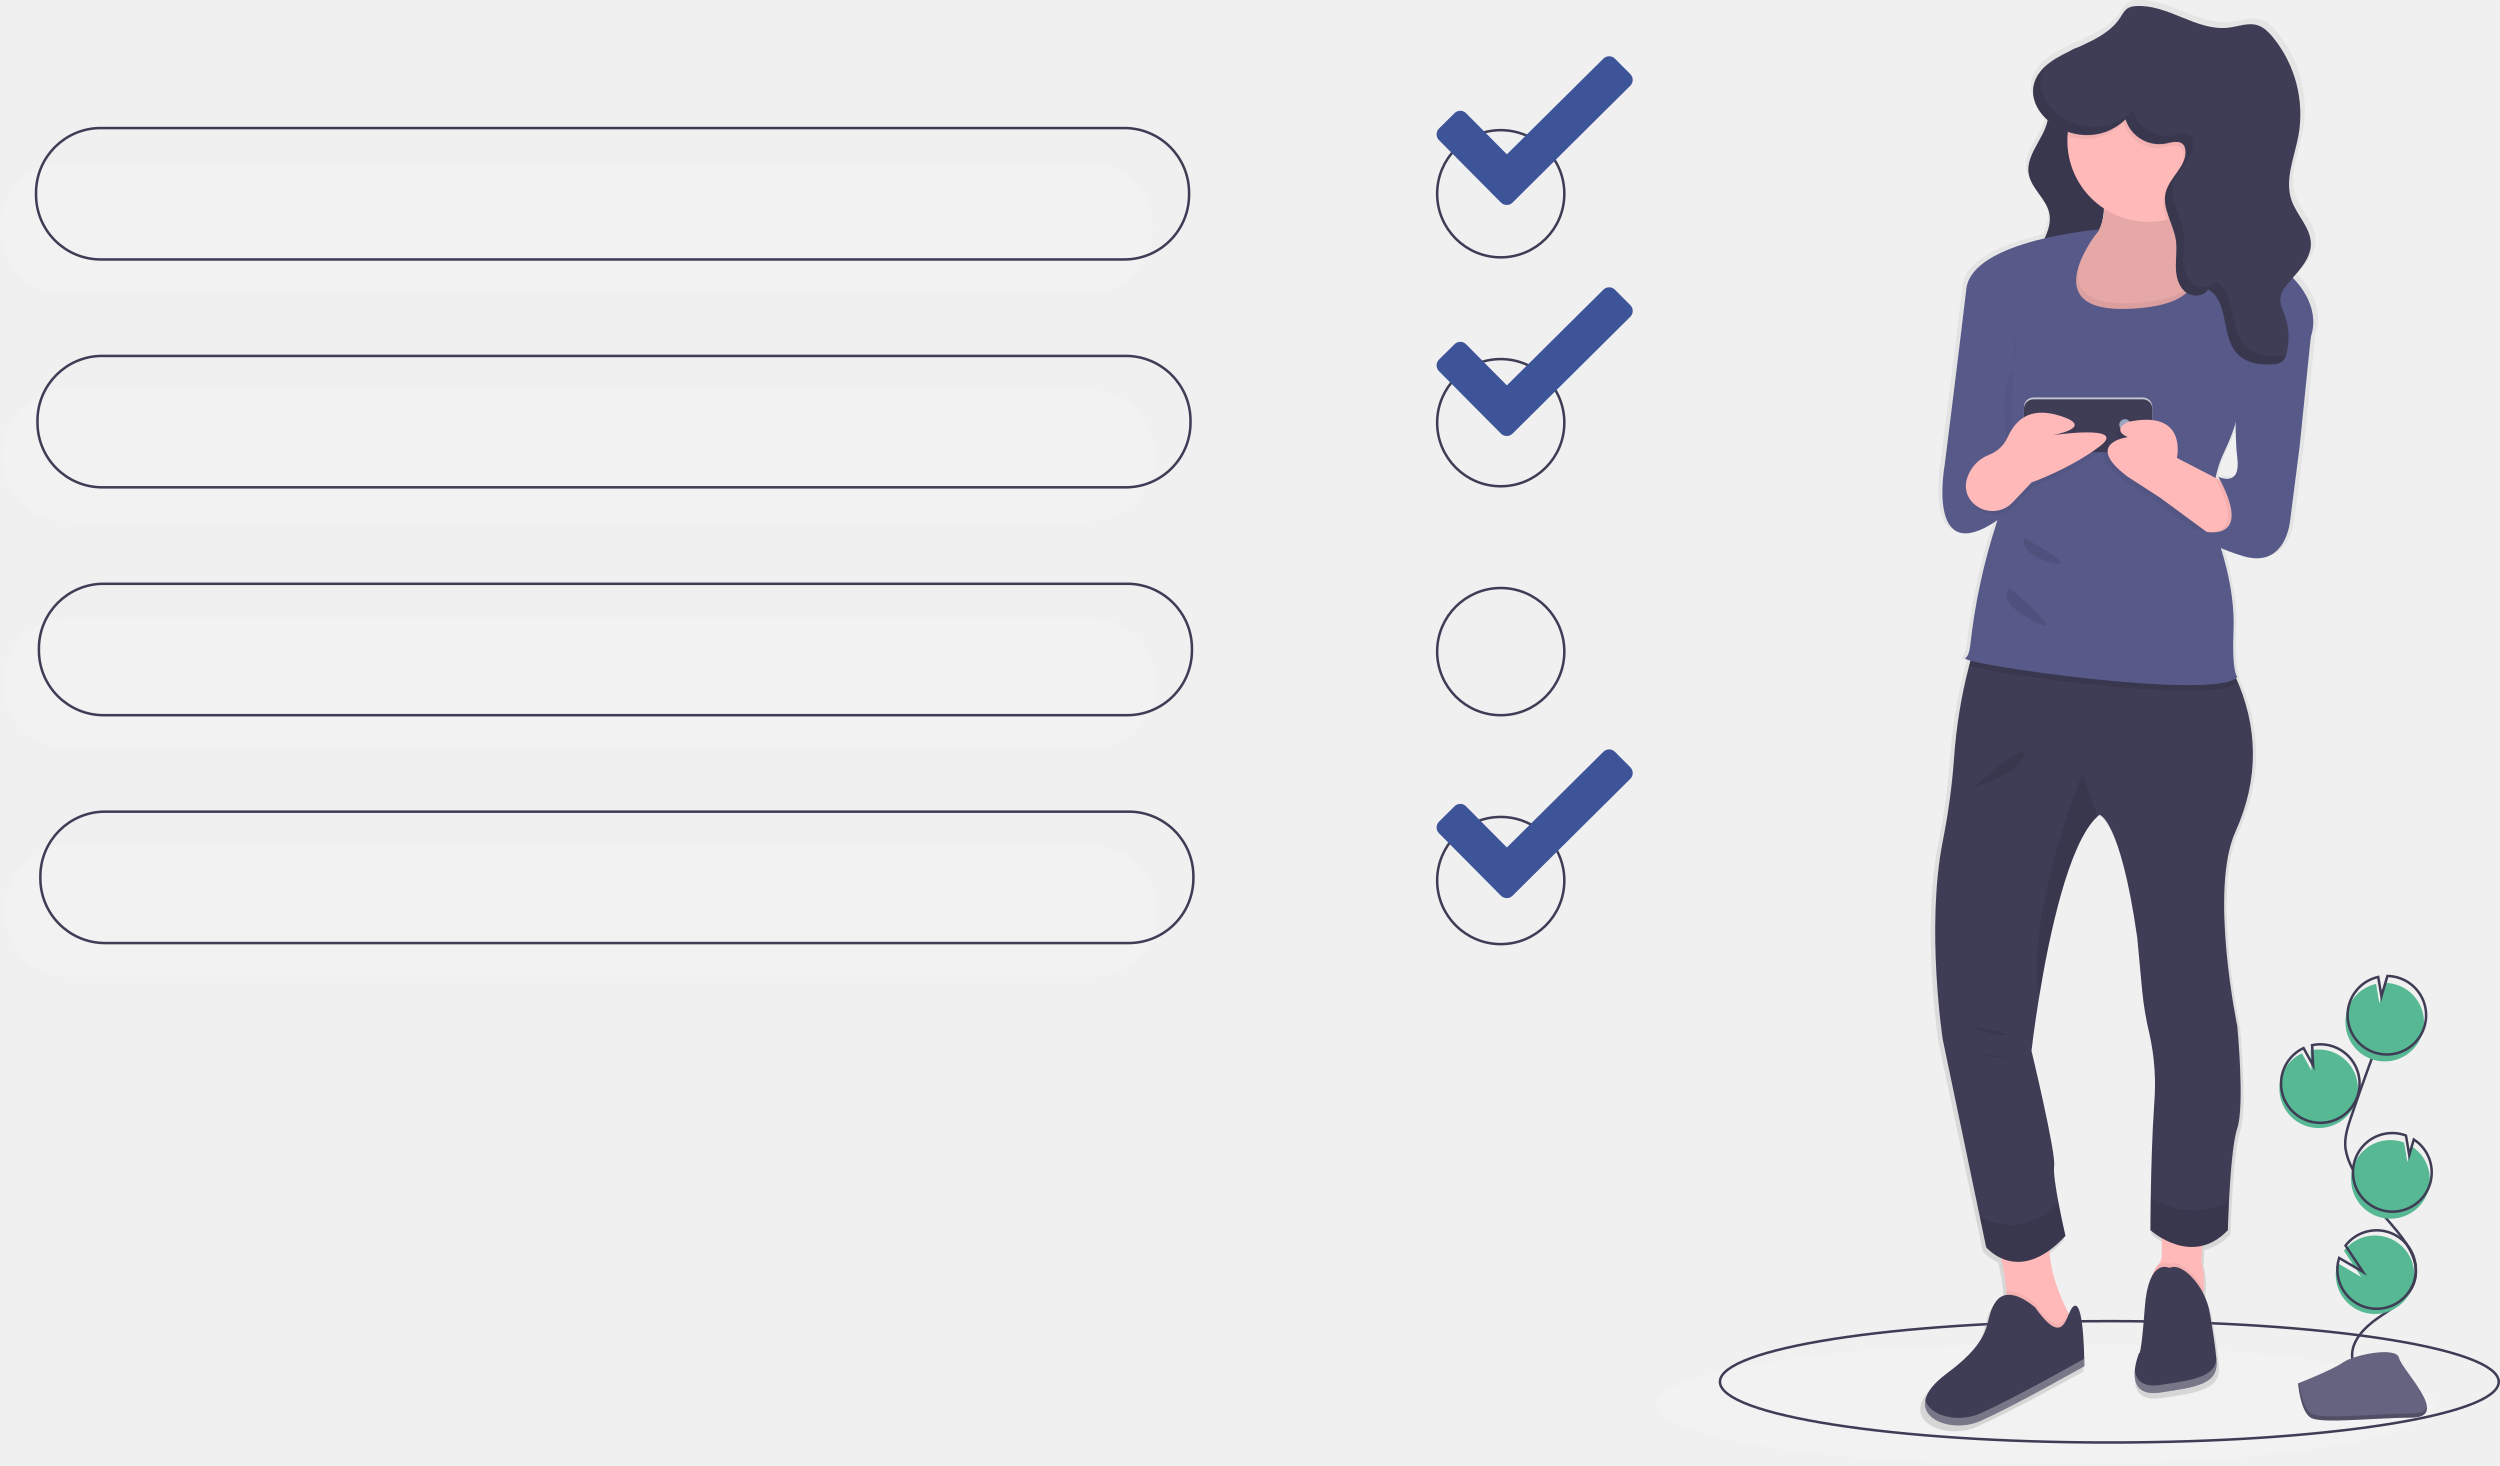
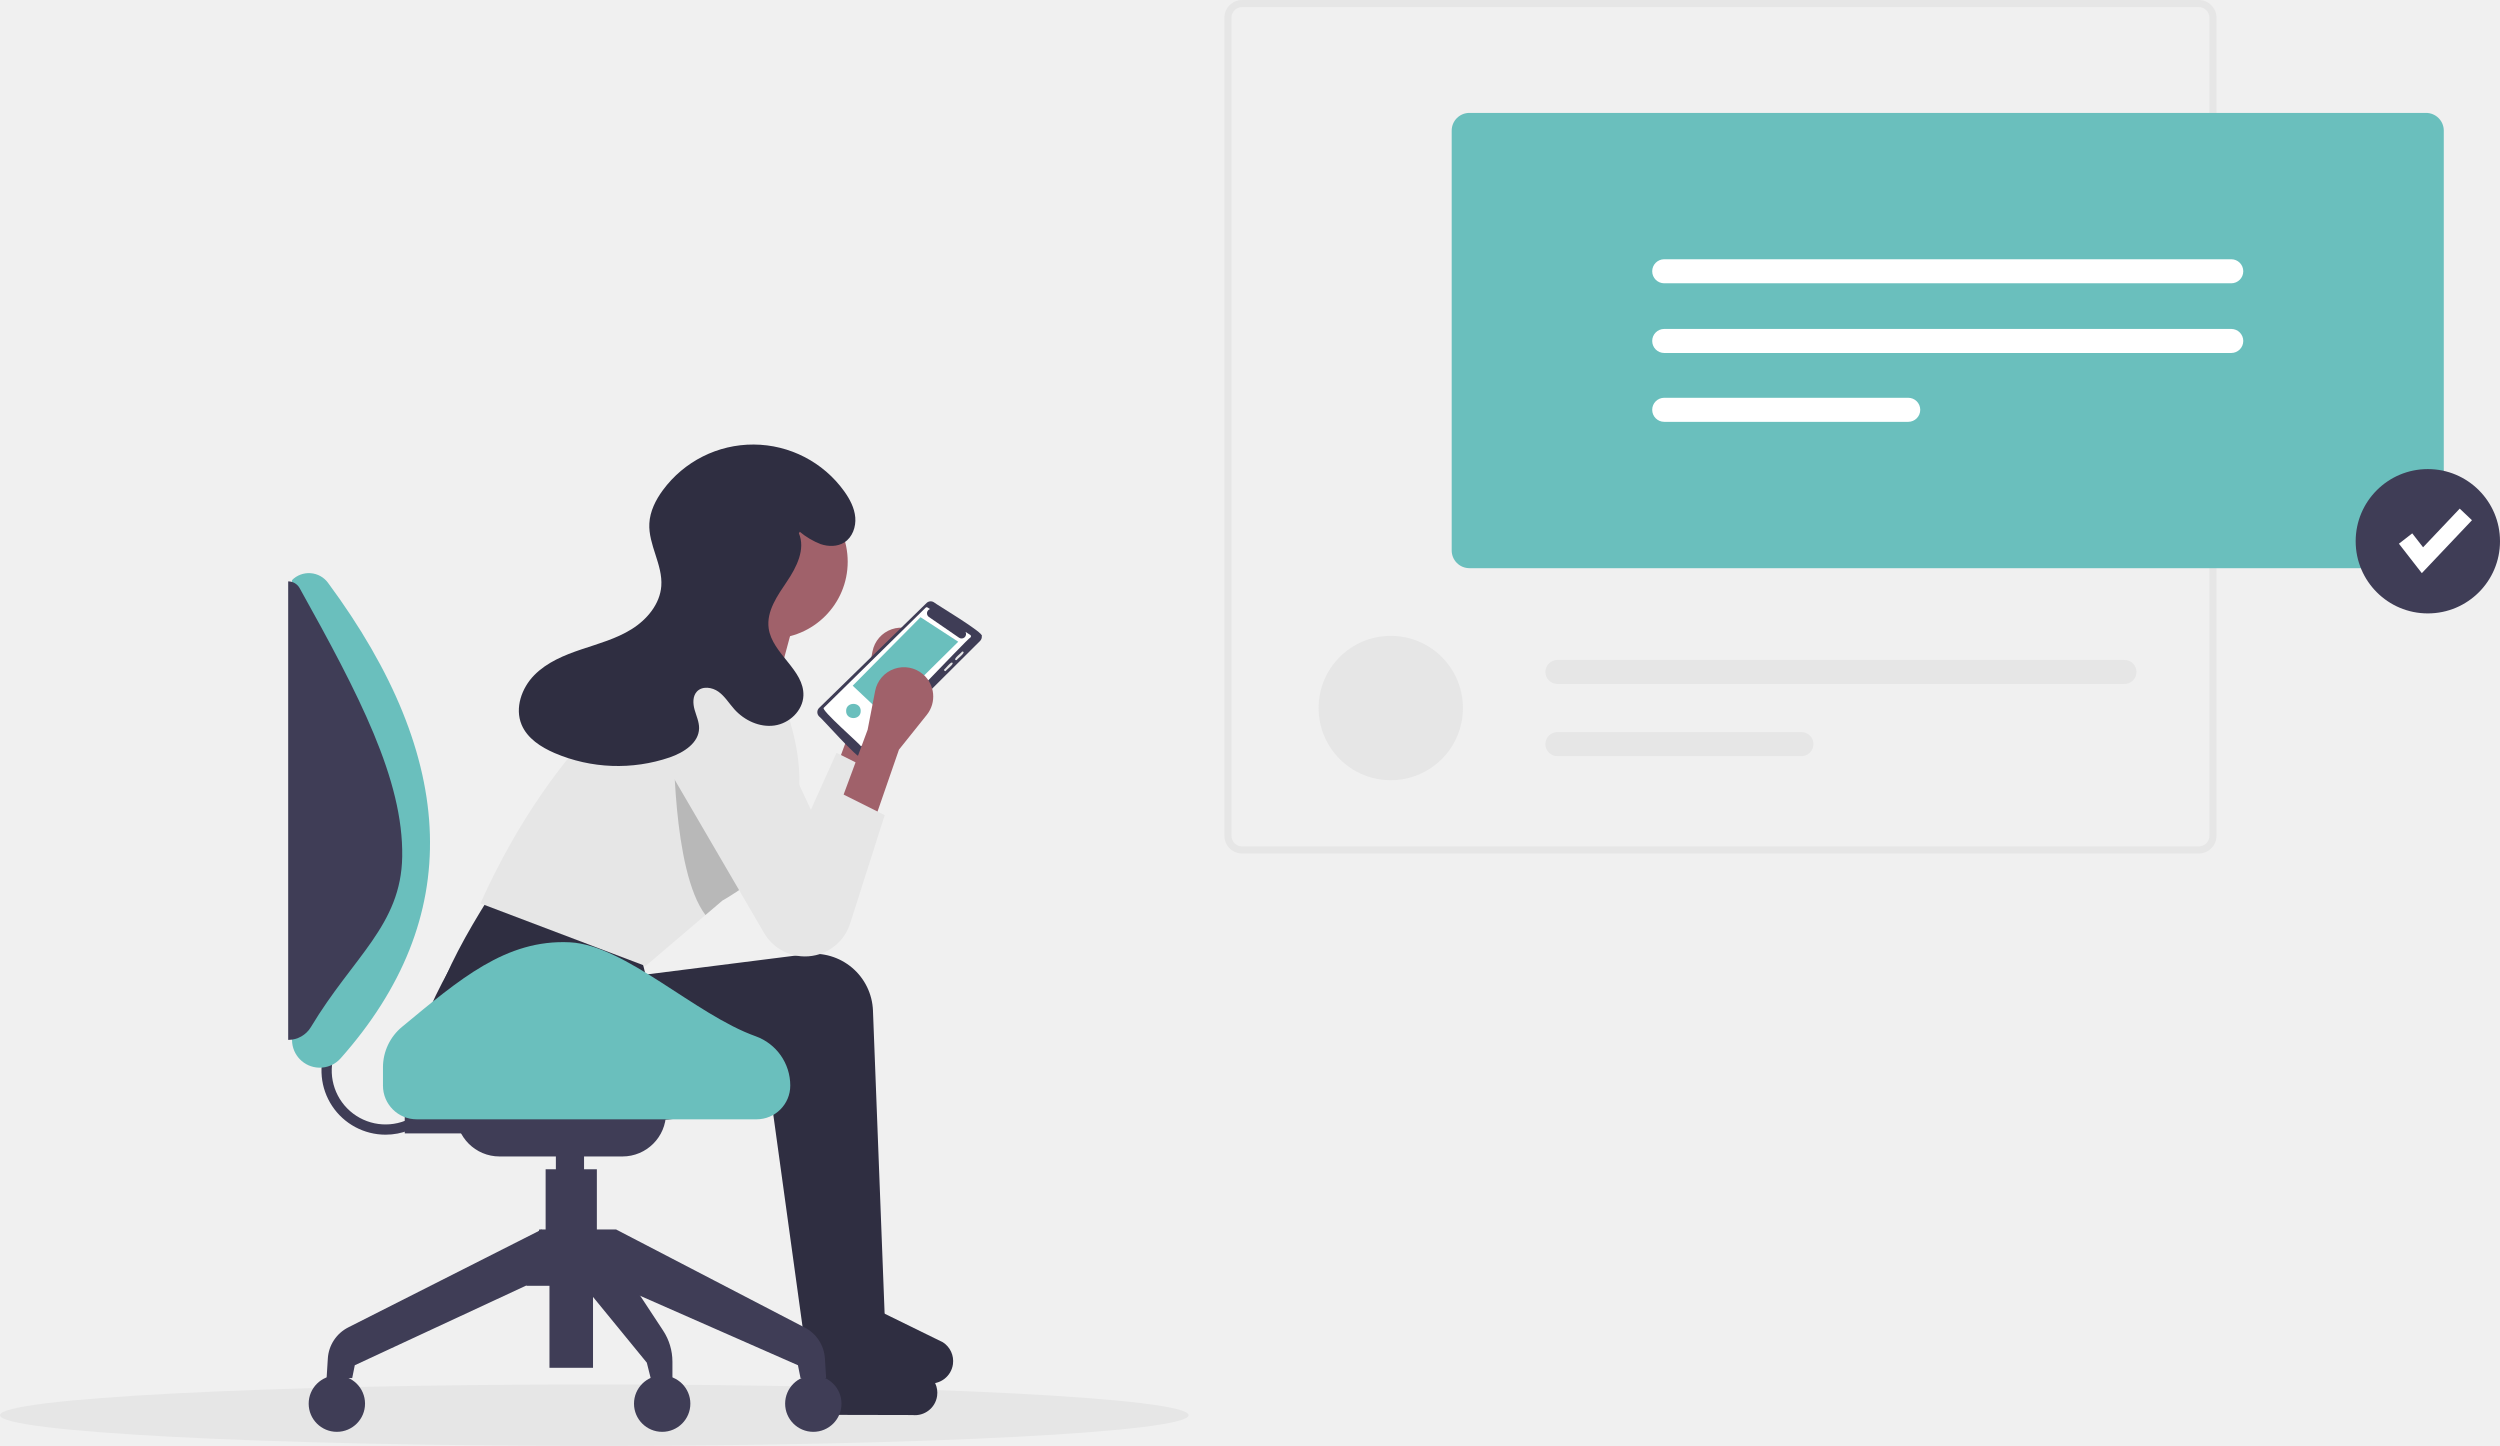
- <svg xmlns="http://www.w3.org/2000/svg" id="b1906fbd-debd-48f4-becc-050b3be1d47c" data-name="Layer 1" width="988.734" height="579.5" viewBox="0 0 988.734 579.5">
-   <defs>
-     <linearGradient id="ea70ace5-c99b-481d-ac97-2307e331f198" x1="943.983" y1="726.305" x2="943.983" y2="160.25" gradientUnits="userSpaceOnUse">
-       <stop offset="0" stop-color="gray" stop-opacity="0.25" />
-       <stop offset="0.535" stop-color="gray" stop-opacity="0.12" />
-       <stop offset="1" stop-color="gray" stop-opacity="0.1" />
-     </linearGradient>
-   </defs>
-   <circle cx="593.535" cy="76.625" r="25.15" fill="none" stroke="#3f3d56" stroke-miterlimit="10" />
-   <path d="M750.678,189.576l-6.081-6.113a3.228,3.228,0,0,0-4.584-.032l-38.171,37.852-16.141-16.268a3.218,3.218,0,0,0-4.552-.032l-6.144,6.081a3.257,3.257,0,0,0-.032,4.584L699.486,240.354a3.257,3.257,0,0,0,4.584.032l46.576-46.225A3.229,3.229,0,0,0,750.678,189.576Z" transform="translate(-105.883 -160.25)" fill="#3d5499" />
-   <rect y="64.05" width="456.016" height="51.976" rx="25.61" fill="#f2f2f2" />
-   <rect x="0.57" y="154.17" width="456.016" height="51.976" rx="25.61" fill="#f2f2f2" />
-   <rect x="1.14" y="244.291" width="456.016" height="51.976" rx="25.61" fill="#f2f2f2" />
-   <rect x="1.71" y="334.411" width="456.016" height="51.976" rx="25.61" fill="#f2f2f2" />
-   <rect x="14.252" y="50.637" width="456.016" height="51.976" rx="25.61" fill="none" stroke="#3f3d56" stroke-miterlimit="10" />
-   <rect x="14.822" y="140.757" width="456.016" height="51.976" rx="25.61" fill="none" stroke="#3f3d56" stroke-miterlimit="10" />
-   <rect x="15.392" y="230.877" width="456.016" height="51.976" rx="25.61" fill="none" stroke="#3f3d56" stroke-miterlimit="10" />
-   <rect x="15.962" y="320.997" width="456.016" height="51.976" rx="25.61" fill="none" stroke="#3f3d56" stroke-miterlimit="10" />
-   <circle cx="593.535" cy="167.165" r="25.15" fill="none" stroke="#3f3d56" stroke-miterlimit="10" />
-   <circle cx="593.535" cy="257.704" r="25.15" fill="none" stroke="#3f3d56" stroke-miterlimit="10" />
-   <circle cx="593.535" cy="348.243" r="25.15" fill="none" stroke="#3f3d56" stroke-miterlimit="10" />
-   <path d="M750.678,280.954l-6.081-6.113a3.228,3.228,0,0,0-4.584-.032l-38.171,37.852-16.141-16.268a3.218,3.218,0,0,0-4.552-.032l-6.144,6.081a3.257,3.257,0,0,0-.032,4.584L699.486,331.732a3.257,3.257,0,0,0,4.584.032L750.646,285.538A3.229,3.229,0,0,0,750.678,280.954Z" transform="translate(-105.883 -160.25)" fill="#3d5499" />
-   <path d="M750.678,463.709l-6.081-6.113a3.228,3.228,0,0,0-4.584-.032l-38.171,37.852-16.141-16.268a3.218,3.218,0,0,0-4.552-.032l-6.144,6.081a3.257,3.257,0,0,0-.032,4.584L699.486,514.487a3.257,3.257,0,0,0,4.584.032L750.646,468.293A3.229,3.229,0,0,0,750.678,463.709Z" transform="translate(-105.883 -160.25)" fill="#3d5499" />
-   <ellipse cx="809.234" cy="555.5" rx="154" ry="24" fill="#f2f2f2" />
-   <ellipse cx="834.234" cy="546.5" rx="154" ry="24" fill="none" stroke="#3f3d56" stroke-miterlimit="10" />
-   <path d="M1015.731,270.118q-.667-.76-1.372-1.479c3.61-4.095,7.346-8.295,7.312-13.558-.04-6.396-5.715-11.303-7.835-17.35-2.885-8.229,1.118-17.045,2.765-25.597a48.005,48.005,0,0,0-10.41-39.529c-1.667-1.97-3.603-3.876-6.084-4.658-3.775-1.19-7.79.463-11.723.949-12.983,1.603-24.795-9.584-37.841-8.582a7.036,7.036,0,0,0-2.511.562c-1.688.807-2.603,2.589-3.647,4.124-4.052,5.962-10.857,8.926-17.627,11.988a9.213,9.213,0,0,0-2.405,1.103c-2.033.947-4.035,1.934-5.924,3.052-12.782,7.566-10.928,18.151-3.391,24.689-1.473,7.34-8.976,13.804-7.684,21.35,1.013,5.916,7.174,9.942,8.361,15.827.689,3.418-.396,6.675-1.904,9.908-14.304,3.31-30.462,9.406-31.723,20.164-2.194,18.716-8.797,70.406-8.797,70.406s-7.65,41.415,21.419,21.837l-.373,1.102a240.92,240.92,0,0,0-10.669,48.817c-.295,2.469-.886,4.415-1.962,5.05-.39.23.381.595,2.06,1.052-.19.697-.394,1.389-.576,2.088a198.389,198.389,0,0,0-6.097,36.972,260.048,260.048,0,0,1-4.567,32.929c-6.885,34.638,0,79.065,0,79.065l15.024,70.737,2.57,12.093a17.969,17.969,0,0,0,6.09,4.395,94.292,94.292,0,0,1,2.088,13.165c.041.493.074.993.105,1.494a6.282,6.282,0,0,0-4.458,2.784c-5.355,7.53.765,13.554-19.889,28.614-5.336,3.891-7.91,7.428-8.562,10.434h0v0c-.703,3.235.824,5.851,3.548,7.623l.006.004a12.917,12.917,0,0,0,1.445.808l.023.011q.379.181.776.345l.004.001q.399.163.816.309l.048.016q.392.135.798.254l.058.017q.422.122.857.226c.025.006.05.011.074.017q.4.094.81.172c.035.007.07.014.106.021q.438.082.886.146c.032.005.065.008.098.013q.401.055.809.096c.052.005.103.011.155.016q.447.042.901.066c.039.002.078.003.116.005q.401.019.807.024c.063.001.127.002.19.002.302.001.605-.002.909-.013.04-.001.08-.004.12-.006q.403-.016.808-.046c.072-.005.143-.01.214-.016.303-.025.607-.055.91-.093.036-.004.072-.01.108-.015q.408-.052.815-.12c.076-.012.151-.025.227-.038.302-.053.603-.11.903-.175.029-.006.058-.014.087-.02.274-.061.547-.127.82-.199.077-.02.154-.04.23-.061.297-.081.593-.166.886-.26l.049-.017c.279-.09.556-.188.831-.289q.111-.041.222-.084c.29-.111.578-.226.862-.35,13.77-6.024,42.073-21.837,42.073-21.837l-0-.144-0-.096-.001-.14-.001-.125-.002-.219-.002-.196c-.001-.078-.002-.156-.003-.243l-.003-.231c-.001-.105-.003-.208-.004-.324-.001-.078-.003-.164-.004-.247-.002-.121-.004-.237-.006-.368q-.006-.312-.013-.658h0c-.141-6.58-.79-21.696-3.786-21.106-1.021.201-1.714,1.635-2.43,3.287-.116-.218-.234-.441-.354-.674-2.916-5.623-7.133-15.273-7.544-24.705a44.207,44.207,0,0,0,6.504-5.769s-1.538-6.476-2.846-13.306c-1.132-5.919-2.096-12.108-1.744-14.555.765-5.271-9.18-45.933-9.18-45.933s1.025-8.946,3.083-21.378c4.001-24.164,11.88-61.505,23.638-72.062.275-.241.543-.474.819-.685,0,0,8.415,1.506,15.299,48.945l1.997,21.129a122.618,122.618,0,0,0,2.968,17.364,91.451,91.451,0,0,1,1.92,27.771c-.872,12.455-1.247,27.116-1.408,37.409-.122,7.756-.122,13.042-.122,13.042a28.878,28.878,0,0,0,4.59,3.171v6.909a5.749,5.749,0,0,1-1.61,3.926l-.027.029a10.665,10.665,0,0,0-2.31,4.249c-1.335,2.404-2.465,6.308-2.938,12.588-1.53,20.331-2.295,18.072-2.295,18.072a26.81,26.81,0,0,0-1.735,6.856v0l0,.001c-.043.44-.071.882-.079,1.326-.001.07-.001.139-.001.209q-.001.305.011.608.006.149.016.297.015.225.038.448.021.203.049.403c.014.095.028.191.044.285q.047.271.109.535c.019.079.039.157.06.235.049.184.102.366.163.545.019.056.042.11.062.166q.091.244.199.479c.022.047.042.096.065.142.089.182.189.358.296.529.029.048.059.095.09.142a5.671,5.671,0,0,0,.366.496c.031.037.063.073.095.109a5.463,5.463,0,0,0,.461.473c.017.015.036.029.053.044a5.632,5.632,0,0,0,.529.409c.029.02.056.041.085.06a6.119,6.119,0,0,0,.629.359c.043.022.086.043.13.064a6.956,6.956,0,0,0,.719.292c.042.014.086.027.128.041a8.285,8.285,0,0,0,.851.229l.031.005c.298.062.614.108.944.145.046.005.089.011.135.016.327.032.671.05,1.029.056.067.001.134.002.201.002.363.001.741-.01,1.137-.036.062-.004.126-.01.188-.015.421-.032.856-.076,1.315-.14,16.064-2.259,23.714-3.765,22.949-12.801-.461-5.446-1.756-13.355-2.712-18.778a28.237,28.237,0,0,0-2.646-7.919q.06-.635.11-1.307c.275-3.735.26-8.178-.872-11.152l.353-6.593a21.02,21.02,0,0,0,10.357-6.208s.115-4.887.451-11.363c.505-10.007,1.515-23.817,3.374-29.299,3.06-9.036,0-40.662,0-40.662s-11.475-54.216-.765-77.559c9.448-20.591,9.365-41.189.278-61.265a3.098,3.098,0,0,0,.487-.481s-2.295-1.506-1.53-18.825c.584-13.218-3.286-26.865-5.152-32.591a79.727,79.727,0,0,0,8.977,3.224c17.594,5.271,19.124-14.307,19.124-14.307L1017.105,335.956l4.536-43.774-0-.002C1022.885,288.746,1024.552,280.168,1015.731,270.118Zm-77.766-29.015c-.021.485-.054.969-.103,1.451a19.488,19.488,0,0,1-.981,4.572,30.382,30.382,0,0,0,.949-6.108C937.874,241.047,937.92,241.074,937.965,241.103ZM984.211,348.004c.272.497.53.981.778,1.457l-1.932-.986a43.26,43.26,0,0,1,3.449-10.26,72.651,72.651,0,0,0,4.676-11.821,118.024,118.024,0,0,0,.679,14.08C993.391,352.522,984.211,348.004,984.211,348.004Z" transform="translate(-105.883 -160.25)" fill="url(#ea70ace5-c99b-481d-ac97-2307e331f198)" />
-   <path d="M919.342,184.287c-2.445,1.668-5.001,3.595-5.872,6.424-1.404,4.563,2.119,9.144,2.468,13.905.634,8.657-9.157,15.812-7.713,24.372.989,5.867,7.003,9.86,8.162,15.696,1.69,8.511-7.536,16.017-6.81,24.664.387,4.606,3.59,8.517,7.225,11.372a35.168,35.168,0,0,0,17.645,7.24c-.428-7.404-5.92-14.141-4.977-21.497.646-5.044,4.195-9.169,6.248-13.822,3.605-8.169,2.452-17.624.289-26.287S930.722,209.127,930.565,200.2c-.095-5.374,2.427-13.272.577-18.371C928.894,175.63,923.532,181.43,919.342,184.287Z" transform="translate(-105.883 -160.25)" fill="#3f3d56" />
-   <path d="M919.342,184.493c-2.445,1.668-5.001,3.595-5.872,6.424-1.404,4.563,2.119,9.144,2.468,13.905.634,8.657-9.157,15.812-7.713,24.372.989,5.867,7.003,9.86,8.162,15.696,1.69,8.511-7.536,16.017-6.81,24.664.387,4.606,3.59,8.517,7.225,11.372a35.168,35.168,0,0,0,17.645,7.24c-.428-7.404-5.92-14.141-4.977-21.497.646-5.044,4.195-9.169,6.248-13.822,3.605-8.169,2.452-17.624.289-26.287s-5.284-17.227-5.441-26.154c-.095-5.374,2.427-13.272.577-18.371C928.894,175.836,923.532,181.636,919.342,184.493Z" transform="translate(-105.883 -160.25)" opacity="0.1" />
-   <path d="M926.499,684.112l-6.721,6.721s-23.897,12.695-20.91-4.481a61.803,61.803,0,0,0,.515-15.443,95.985,95.985,0,0,0-4.249-21.149L917.538,645.28c-3.726,11.709,2.412,26.451,6.243,33.956C925.327,682.26,926.499,684.112,926.499,684.112Z" transform="translate(-105.883 -160.25)" fill="#ffb9b9" />
-   <path d="M977.385,670.528a68.315,68.315,0,0,1-.851,6.863s-18.669,12.695-20.163-1.494c-.971-9.245,1.225-13.42,2.883-15.204l.026-.028a5.749,5.749,0,0,0,1.572-3.894V640.053L977.28,645.28l-.747,14.189C977.638,662.419,977.653,666.824,977.385,670.528Z" transform="translate(-105.883 -160.25)" fill="#ffb9b9" />
-   <path d="M926.499,684.112l-6.721,6.721s-23.897,12.695-20.91-4.481a61.803,61.803,0,0,0,.515-15.443c5.235-.769,11.433,4.988,11.433,4.988,8.752,12.352,11.112,7.677,12.964,3.338C925.327,682.26,926.499,684.112,926.499,684.112Z" transform="translate(-105.883 -160.25)" opacity="0.05" />
-   <path d="M910.817,677.391s-10.455-9.708-15.682-2.24.747,13.442-19.416,28.377,0,24.644,13.442,18.669,41.073-21.656,41.073-21.656,0-24.644-3.734-23.897S923.512,695.314,910.817,677.391Z" transform="translate(-105.883 -160.25)" fill="#3f3d56" />
-   <path d="M977.385,670.528a68.315,68.315,0,0,1-.851,6.863s-18.669,12.695-20.163-1.494c-.971-9.245,1.225-13.42,2.883-15.204a4.461,4.461,0,0,1,4.585-.478c2.987-1.329,6.273.889,8.991,3.756A26.399,26.399,0,0,1,977.385,670.528Z" transform="translate(-105.883 -160.25)" opacity="0.05" />
-   <path d="M963.838,661.709s-8.215-4.481-9.708,15.682-2.24,17.923-2.24,17.923-7.468,17.923,8.215,15.682,23.15-3.734,22.403-12.695c-.45-5.401-1.714-13.244-2.647-18.623a27.383,27.383,0,0,0-7.028-14.216C970.107,662.594,966.825,660.381,963.838,661.709Z" transform="translate(-105.883 -160.25)" fill="#3f3d56" />
-   <path d="M990.722,566.122s2.987,31.365,0,40.326c-1.815,5.436-2.8,19.132-3.293,29.057-.329,6.422-.441,11.269-.441,11.269-14.189,14.935-30.618,0-30.618,0s0-5.242.119-12.934c.157-10.208.523-24.748,1.374-37.1a92.094,92.094,0,0,0-1.874-27.541A123.369,123.369,0,0,1,953.092,551.978l-1.949-20.954c-6.721-47.047-14.935-48.54-14.935-48.54-.269.209-.53.441-.799.68-11.478,10.47-19.17,47.502-23.075,71.466-2.009,12.329-3.01,21.201-3.01,21.201s9.708,40.326,8.961,45.553c-.344,2.427.597,8.565,1.703,14.435,1.277,6.773,2.778,13.196,2.778,13.196-18.669,20.163-31.365,4.481-31.365,4.481l-2.509-11.993-14.667-70.152s-6.721-44.06,0-78.411a261.77,261.77,0,0,0,4.458-32.656,199.617,199.617,0,0,1,5.952-36.667q1.367-5.332,3.032-10.582s28.041-4.876,54.447-4.876c19.804,0,38.683,2.741,44.127,12.344q1.882,3.316,3.42,6.646c9.454,20.32,9.738,41.192.314,62.057C979.52,512.354,990.722,566.122,990.722,566.122Z" transform="translate(-105.883 -160.25)" fill="#3f3d56" />
-   <path d="M927.993,295.043s-39.579-40.326-9.708-37.339c6.773.68,11.358-.53,14.398-2.8,3.465-2.584,4.921-6.542,5.324-10.671.821-8.237-2.546-17.146-2.546-17.146s40.326-32.111,32.111,8.215a68.747,68.747,0,0,0-1.568,12.464c-.134,8.558,2.681,11.836,6.631,13.181,6.661,2.278,16.563-.911,21.074,6.467C1001.924,280.854,927.993,295.043,927.993,295.043Z" transform="translate(-105.883 -160.25)" fill="#ffb9b9" />
-   <path d="M927.993,295.043s-39.579-40.326-9.708-37.339c6.773.68,11.358-.53,14.398-2.8,3.465-2.584,4.921-6.542,5.324-10.671.821-8.237-2.546-17.146-2.546-17.146s40.326-32.111,32.111,8.215a68.747,68.747,0,0,0-1.568,12.464c-.134,8.558,2.681,11.836,6.631,13.181,6.661,2.278,16.563-.911,21.074,6.467C1001.924,280.854,927.993,295.043,927.993,295.043Z" transform="translate(-105.883 -160.25)" opacity="0.1" />
-   <path d="M987.735,215.885a32.111,32.111,0,0,1-64.223,0c0-.597.015-1.195.052-1.785a32.11,32.11,0,0,1,64.17,1.785Z" transform="translate(-105.883 -160.25)" fill="#ffb9b9" />
-   <path d="M927.993,295.043s-39.579-40.326-9.708-37.339c6.773.68,11.358-.53,14.398-2.8-5.78,9.589-12.284,26.832,16.967,25.204,26.772-1.486,26.316-12.158,22.986-19.162,6.661,2.278,16.563-.911,21.074,6.467C1001.924,280.854,927.993,295.043,927.993,295.043Z" transform="translate(-105.883 -160.25)" opacity="0.05" />
-   <path d="M990.722,430.209c-6.796,8.834-93.421-2.748-106.087-6.594q1.367-5.332,3.032-10.582s28.041-4.876,54.447-4.876c19.804,0,38.683,2.741,44.127,12.344q1.882,3.316,3.42,6.646C990.139,429.821,990.722,430.209,990.722,430.209Z" transform="translate(-105.883 -160.25)" opacity="0.1" />
-   <path d="M936.207,250.983s-50.407,4.107-52.648,23.523c-2.142,18.561-8.588,69.823-8.588,69.823s-7.468,41.073,20.91,21.656l-.364,1.093a242.191,242.191,0,0,0-10.415,48.413c-.288,2.448-.865,4.378-1.915,5.008-3.734,2.24,100.068,17.176,107.536,7.468,0,0-2.24-1.494-1.494-18.669s-5.974-35.098-5.974-35.098-5.974-17.923,2.24-35.098,5.227-22.403,5.227-22.403l28.377-21.656s6.128-10.506-5.075-23.474a38.812,38.812,0,0,0-26.672-13.142l-19.574-1.392s21.45,23.073-18.876,25.313S936.207,250.983,936.207,250.983Z" transform="translate(-105.883 -160.25)" fill="#575a89" />
-   <path d="M902.603,292.056s1.494,11.948-1.494,15.682-3.734,20.91,0,31.365" transform="translate(-105.883 -160.25)" opacity="0.05" />
-   <path d="M935.408,483.163c-11.478,10.47-19.17,47.502-23.075,71.466-5.437-33.358,17.153-88.575,17.153-88.575Z" transform="translate(-105.883 -160.25)" opacity="0.1" />
-   <path d="M922.765,649.014c-18.669,20.163-31.365,4.481-31.365,4.481l-2.509-11.993c7.057,3.667,18.983,6.512,31.096-5.683C921.264,642.592,922.765,649.014,922.765,649.014Z" transform="translate(-105.883 -160.25)" opacity="0.1" />
-   <path d="M987.429,635.505c-.329,6.422-.441,11.269-.441,11.269-14.189,14.935-30.618,0-30.618,0s0-5.242.119-12.934C962.651,637.753,973.725,642.061,987.429,635.505Z" transform="translate(-105.883 -160.25)" opacity="0.1" />
-   <rect x="800.453" y="157.196" width="50.781" height="20.91" rx="3.75" fill="#cdd0db" />
-   <rect x="800.453" y="157.196" width="50.781" height="20.91" rx="3.75" opacity="0.05" />
-   <rect x="800.453" y="157.943" width="50.781" height="20.91" rx="3.75" fill="#3f3d56" />
-   <circle cx="840.406" cy="168.024" r="2.24" fill="#9da7c0" />
-   <path d="M884.724,350.558a14.523,14.523,0,0,1,8.436-8.888,13.241,13.241,0,0,0,7.243-6.503c2.945-6.519,8.173-13.24,21.615-8.759s-3.734,7.468-3.734,7.468,30.618-4.481,18.669,4.481-26.884,14.189-26.884,14.189l-7.354,7.787a10.992,10.992,0,0,1-16.417-.326A9.511,9.511,0,0,1,884.724,350.558Z" transform="translate(-105.883 -160.25)" opacity="0.05" />
-   <path d="M883.977,349.064a14.523,14.523,0,0,1,8.436-8.888,13.241,13.241,0,0,0,7.243-6.503c2.945-6.519,8.173-13.24,21.615-8.759s-3.734,7.468-3.734,7.468,30.618-4.481,18.669,4.481-26.884,14.189-26.884,14.189l-7.354,7.787a10.992,10.992,0,0,1-16.417-.326A9.511,9.511,0,0,1,883.977,349.064Z" transform="translate(-105.883 -160.25)" fill="#ffb9b9" />
-   <path d="M989.228,364.493,984.001,377.188l-6.691-4.921-18.699-13.748-12.695-8.215c-17.923-13.442,0-15.682,0-15.682-6.721-2.987,0-5.974,0-5.974,23.897-5.227,19.416,14.189,19.416,14.189l15.137,7.849,5.026,2.606Z" transform="translate(-105.883 -160.25)" opacity="0.05" />
-   <path d="M990.722,362.999l-5.227,12.695-6.691-4.921-18.699-13.748L947.409,348.811c-17.923-13.442,0-15.682,0-15.682-6.721-2.987,0-5.974,0-5.974,23.897-5.227,19.416,14.189,19.416,14.189l15.137,7.849,5.026,2.606Z" transform="translate(-105.883 -160.25)" fill="#ffb9b9" />
-   <path d="M990.722,362.999l-5.227,12.695-6.691-4.921c6.056.217,13.21-2.711,3.159-21.582l5.026,2.606Z" transform="translate(-105.883 -160.25)" opacity="0.05" />
-   <path d="M1018.353,287.575l1.441,5.875-4.429,43.412-3.734,29.124s-1.494,19.416-18.669,14.189-18.669-10.455-18.669-10.455,24.644,8.215,8.961-20.91c0,0,8.961,4.481,7.468-7.468s0-32.858,0-32.858Z" transform="translate(-105.883 -160.25)" fill="#575a89" />
-   <path d="M987.735,215.885a32.116,32.116,0,0,1-25.009,31.32c-1.075-3.107-1.837-6.198-1.053-9.342,1.516-6.101,8.558-10.552,7.774-16.787a4.137,4.137,0,0,0-.709-1.957c-1.576-2.076-4.787-1.045-7.341-.53a13.968,13.968,0,0,1-15.623-9.633,21.825,21.825,0,0,1-22.209,5.145,32.11,32.11,0,0,1,64.17,1.785Z" transform="translate(-105.883 -160.25)" opacity="0.05" />
-   <path d="M946.524,207.463a13.956,13.956,0,0,0,15.616,9.63c2.556-.51,5.766-1.542,7.342.535a4.035,4.035,0,0,1,.708,1.95c.79,6.24-6.253,10.688-7.77,16.792-1.562,6.285,3.017,12.356,3.992,18.759.533,3.503-.031,7.071.01,10.613s.836,7.349,3.462,9.727,7.481,2.402,9.24-.673c8.403,4.44,5.048,18.203,11.428,25.247,3.519,3.885,9.308,4.819,14.527,4.321a6.127,6.127,0,0,0,3.415-1.102,5.934,5.934,0,0,0,1.67-3.14,25.471,25.471,0,0,0-.65-15.105c-.838-2.32-2.038-4.665-1.728-7.112a10.529,10.529,0,0,1,2.59-5.076c4.012-4.974,9.487-9.783,9.447-16.173-.039-6.343-5.579-11.21-7.648-17.206-2.816-8.161,1.092-16.904,2.699-25.386a48.157,48.157,0,0,0-10.163-39.203c-1.628-1.954-3.517-3.844-5.939-4.619-3.685-1.18-7.605.46-11.444.941-12.674,1.59-24.205-9.504-36.94-8.511a6.779,6.779,0,0,0-2.452.558c-1.648.801-2.541,2.567-3.56,4.09-5.622,8.404-16.674,10.799-25.339,16.009C893.731,198.545,927.171,226.089,946.524,207.463Z" transform="translate(-105.883 -160.25)" fill="#3f3d56" />
-   <path d="M889.161,719.211c-8.727,3.879-20.282,1.146-21.801-5.335-1.829,8.556,11.831,12.753,21.801,8.322,13.442-5.974,41.073-21.656,41.073-21.656s-0-1.16-.038-2.965C929.39,698.032,902.402,713.326,889.161,719.211Z" transform="translate(-105.883 -160.25)" fill="#fff" opacity="0.3" />
-   <path d="M982.469,697.871c-.861,6.718-8.312,8.13-22.365,10.138-7.146,1.021-9.479-2.147-9.908-5.896-.467,4.802.897,10.171,9.908,8.883,15.682-2.24,23.15-3.734,22.403-12.695C982.496,698.162,982.481,698.014,982.469,697.871Z" transform="translate(-105.883 -160.25)" fill="#fff" opacity="0.3" />
-   <g opacity="0.1">
-     <path d="M1008.065,301.073c-5.218.498-11.007-.437-14.527-4.321-6.381-7.044-3.025-20.806-11.428-25.246-1.759,3.075-6.614,3.051-9.24.673s-3.422-6.184-3.462-9.727.524-7.111-.01-10.613c-.975-6.403-5.554-12.474-3.992-18.759,1.517-6.104,8.56-10.552,7.77-16.792a4.035,4.035,0,0,0-.708-1.95c-1.576-2.077-4.786-1.045-7.342-.535a13.956,13.956,0,0,1-15.616-9.63c-17.299,16.649-45.847-3.591-33.64-18.943-19.049,15.481,12.203,39.686,30.653,21.93a13.956,13.956,0,0,0,15.616,9.63c2.556-.51,5.766-1.542,7.342.535a4.035,4.035,0,0,1,.708,1.95c.79,6.24-6.253,10.688-7.77,16.792-1.562,6.285,3.017,12.356,3.992,18.759.533,3.503-.031,7.071.01,10.613s.836,7.349,3.462,9.727,7.481,2.402,9.24-.673c8.403,4.44,5.048,18.203,11.428,25.246,3.519,3.885,9.308,4.819,14.527,4.321a6.128,6.128,0,0,0,3.415-1.102,4.866,4.866,0,0,0,1.379-2.186A10.468,10.468,0,0,1,1008.065,301.073Z" transform="translate(-105.883 -160.25)" />
-     <path d="M947.362,164.029c.257-.384.505-.782.76-1.178-.062.026-.126.045-.187.075-1.648.801-2.541,2.567-3.56,4.09q-.526.786-1.113,1.503A21.346,21.346,0,0,0,947.362,164.029Z" transform="translate(-105.883 -160.25)" />
-   </g>
-   <path d="M906.336,372.935s-1.932,6.721,10.763,9.708S906.336,372.935,906.336,372.935Z" transform="translate(-105.883 -160.25)" opacity="0.1" />
-   <path d="M900.778,392.849s-6.481,4.73,9.152,12.944S900.778,392.849,900.778,392.849Z" transform="translate(-105.883 -160.25)" opacity="0.1" />
-   <path d="M886.232,471.758s17.594-4.979,19.999-12.446S886.232,471.758,886.232,471.758Z" transform="translate(-105.883 -160.25)" opacity="0.1" />
-   <path d="M886.232,566.349s7.58,3.734,12.378,3.236S886.232,566.349,886.232,566.349Z" transform="translate(-105.883 -160.25)" opacity="0.1" />
-   <path d="M888.892,576.804s3.427,1.742,9.718,1.991S888.892,576.804,888.892,576.804Z" transform="translate(-105.883 -160.25)" opacity="0.1" />
-   <path d="M1017.605,605.45a15.529,15.529,0,1,0,2.068-29.782l.389,7.993-3.781-6.85a15.47,15.47,0,0,0-7.971,8.747,15.228,15.228,0,0,0-.893,4.201A15.526,15.526,0,0,0,1017.605,605.45Z" transform="translate(-105.883 -160.25)" fill="#57b894" />
-   <path d="M1036.316,698.152c-1.335-6.797,4.449-12.824,10.163-16.741s12.389-7.766,14.339-14.413c2.802-9.553-5.544-18.302-12.039-25.847a93.49,93.49,0,0,1-12.329-18.323,25.222,25.222,0,0,1-2.949-8.331c-.512-4.235.848-8.448,2.219-12.488q6.849-20.184,14.645-40.03" transform="translate(-105.883 -160.25)" fill="none" stroke="#3f3d56" stroke-miterlimit="10" />
-   <path d="M1018.245,603.392a15.529,15.529,0,1,0,2.068-29.782l.389,7.993-3.781-6.85a15.47,15.47,0,0,0-7.971,8.747,15.228,15.228,0,0,0-.893,4.201A15.526,15.526,0,0,0,1018.245,603.392Z" transform="translate(-105.883 -160.25)" fill="none" stroke="#3f3d56" stroke-miterlimit="10" />
-   <path d="M1034.418,559.219a15.511,15.511,0,0,1,11.177-9.847l1.279,7.598,2.37-7.98a15.527,15.527,0,1,1-14.826,10.229Z" transform="translate(-105.883 -160.25)" fill="#57b894" />
-   <path d="M1035.271,556.475A15.511,15.511,0,0,1,1046.448,546.628l1.279,7.598,2.37-7.98a15.527,15.527,0,1,1-14.826,10.229Z" transform="translate(-105.883 -160.25)" fill="none" stroke="#3f3d56" stroke-miterlimit="10" />
-   <path d="M1046.053,641.305a15.527,15.527,0,0,0,13.743-27.624l-1.821,6.133-1.292-7.688a.272.272,0,0,0-.04-.015,15.528,15.528,0,1,0-10.59,29.194Z" transform="translate(-105.883 -160.25)" fill="#57b894" />
-   <path d="M1046.792,638.526a15.527,15.527,0,0,0,13.743-27.624l-1.821,6.133-1.292-7.688a.271.271,0,0,0-.04-.015,15.528,15.528,0,1,0-10.59,29.194Z" transform="translate(-105.883 -160.25)" fill="none" stroke="#3f3d56" stroke-miterlimit="10" />
-   <path d="M1029.887,667.093a15.52,15.52,0,1,0,2.992-12.16l6.919,10.413-9.453-5.527A15.383,15.383,0,0,0,1029.887,667.093Z" transform="translate(-105.883 -160.25)" fill="#57b894" />
-   <path d="M1030.526,665.035a15.52,15.52,0,1,0,2.992-12.16l6.919,10.413-9.453-5.527A15.383,15.383,0,0,0,1030.526,665.035Z" transform="translate(-105.883 -160.25)" fill="none" stroke="#3f3d56" stroke-miterlimit="10" />
-   <path d="M1014.757,707.359s13.703-5.37,17.833-8.311,21.079-6.452,22.103-1.736,20.593,23.457,5.122,23.581-35.947,2.538-40.069.028S1014.757,707.359,1014.757,707.359Z" transform="translate(-105.883 -160.25)" fill="#656380" />
-   <path d="M1060.091,719.252c-15.471.125-35.947,2.538-40.069.028-3.139-1.912-4.39-8.773-4.808-11.938-.29.012-.457.018-.457.018s.868,11.052,4.99,13.562,24.598.097,40.069-.028c4.466-.036,6.008-1.625,5.924-3.978C1065.118,718.337,1063.415,719.225,1060.091,719.252Z" transform="translate(-105.883 -160.25)" opacity="0.2" />
+ <svg xmlns="http://www.w3.org/2000/svg" id="a9e06111-6f74-41cd-a7ac-d054423684ef" data-name="Layer 1" width="975.944" height="564.457" viewBox="0 0 975.944 564.457">
+   <ellipse cx="232" cy="552.457" rx="232" ry="12" fill="#e6e6e6" />
+   <path d="M451.928,473.873l-13.338-6.669,11.115-30.011,2.929-15.135a11.444,11.444,0,0,1,18.683-6.514l0,0a11.444,11.444,0,0,1,1.489,15.838l-10.874,13.592Z" transform="translate(-112.0282 -167.7717)" fill="#a0616a" />
+   <path d="M456.378,470.538l-2.46,7.7-11.04,34.59a18.497,18.497,0,0,1-33.49,3.89l-35.79-61.34a19.287,19.287,0,0,1-1.46-3,18.886,18.886,0,0,1,34.6-15.05l21.85,46.55,10-22.23Z" transform="translate(-112.0282 -167.7717)" fill="#e6e6e6" />
+   <path d="M451.226,693.975l-24.454,2.223-13.338-96.703c-43.967,7.397-85.447,9.766-121.324.818a22.65,22.65,0,0,1-16.1-29.09c4.294-12.815,11.859-26.548,20.714-40.643l58.911,21.119,2.223,8.892,62.836-7.954a23.063,23.063,0,0,1,25.942,21.994Z" transform="translate(-112.0282 -167.7717)" fill="#2f2e41" />
+   <path d="M477.857,712.712h0a8.746,8.746,0,0,0-3.914-8.577l-25.102-12.319-18.925,2.389-4.47,16.023a8.527,8.527,0,0,0,7.46,9.867l35.314.077A8.746,8.746,0,0,0,477.857,712.712Z" transform="translate(-112.0282 -167.7717)" fill="#2f2e41" />
+   <path d="M457.403,681.61l-24.454,2.223L419.611,587.131c-43.967,7.397-85.447,9.766-121.324.818a22.65,22.65,0,0,1-16.1-29.09c4.294-12.815,11.859-26.548,20.714-40.643l58.911,21.119,2.223,8.892,62.836-7.954a23.063,23.063,0,0,1,25.942,21.994Z" transform="translate(-112.0282 -167.7717)" fill="#2f2e41" />
+   <path d="M484.034,700.348h0a8.746,8.746,0,0,0-3.914-8.577l-25.102-12.319-18.925,2.389L431.624,697.865a8.527,8.527,0,0,0,7.46,9.867l35.314.077A8.746,8.746,0,0,0,484.034,700.348Z" transform="translate(-112.0282 -167.7717)" fill="#2f2e41" />
+   <circle cx="300.914" cy="219.284" r="30.011" fill="#a0616a" />
+   <polygon points="299.803 280.418 265.345 275.972 278.683 234.845 312.029 234.845 299.803 280.418" fill="#a0616a" />
+   <path d="M421.208,489.658a47.076,47.076,0,0,1-7.5,13.42,64.011,64.011,0,0,1-16.3,14.22c-1.08.7-2.2,1.37-3.36,2.03l-6.62,5.64-23.39,19.92-64.47-24.45c14.22-31.6,31.96-56.58,52.29-76.7a36.673,36.673,0,0,1,39.19-14.92l24.12,6.03C423.748,455.098,426.938,473.718,421.208,489.658Z" transform="translate(-112.0282 -167.7717)" fill="#e6e6e6" />
+   <path d="M431.792,444.133a2.327,2.327,0,0,0-.048,3.274c.742.321,15.449,17.081,16.352,15.927a2.316,2.316,0,0,0,1.66-.676l44.872-44.678a2.313,2.313,0,0,0,.671-1.884c1.211-1.135-18.097-12.576-18.687-13.198a2.308,2.308,0,0,0-2.888.284Z" transform="translate(-112.0282 -167.7717)" fill="#3f3d56" />
+   <path d="M490.782,415.619l-1.826-1.164a1.749,1.749,0,0,1-2.504,2.284l-11.816-8.124a1.751,1.751,0,0,1,.46-3.091c-.468-.159-1.224-1.109-1.731-.511l-39.751,39.065c-1.416.689,14.444,14.433,14.452,14.973,1.184,1.319,41.959-42.42,42.826-42.45A.634.634,0,0,0,490.782,415.619Z" transform="translate(-112.0282 -167.7717)" fill="#fff" />
+   <polygon points="332.874 267.681 345.068 279.178 374.074 250.521 359.353 240.94 332.874 267.681" fill="#6abfbd" />
+   <path d="M484.975,425.365a.433.433,0,0,0,.597 0c.133-.371,3.23-2.626,2.536-3.133a.433.433,0,0,0-.597-0c-.133.371-3.23,2.626-2.536,3.133Z" transform="translate(-112.0282 -167.7717)" fill="#e6e6e6" />
+   <path d="M481.299,429.638c.133-.371,3.23-2.626,2.536-3.134-.516-.687-2.752,2.396-3.133,2.537C480.309,429.423,480.918,430.03,481.299,429.638Z" transform="translate(-112.0282 -167.7717)" fill="#e6e6e6" />
+   <path d="M448.032,445.321c.054,3.696-5.752,3.696-5.697-0C442.281,441.626,448.087,441.625,448.032,445.321Z" transform="translate(-112.0282 -167.7717)" fill="#6abfbd" />
+   <path d="M413.708,503.078a64.011,64.011,0,0,1-16.3,14.22c-1.08.7-2.2,1.37-3.36,2.03l-6.62,5.64c-13.14-17.27-12.4-69.74-12.4-69.74l20,2Z" transform="translate(-112.0282 -167.7717)" opacity="0.2" />
+   <path d="M452.957,489.316,439.619,482.647l11.115-30.011,2.929-15.135a11.444,11.444,0,0,1,18.683-6.514l0,0a11.444,11.444,0,0,1,1.489,15.838L462.961,460.416Z" transform="translate(-112.0282 -167.7717)" fill="#a0616a" />
+   <path d="M439.619,477.089l17.784,8.892-13.497,42.289a18.5,18.5,0,0,1-13.339,12.372h0a18.5,18.5,0,0,1-20.149-8.479l-35.789-61.344a18.885,18.885,0,0,1,6.089-25.67l0,0a18.885,18.885,0,0,1,27.052,7.624l21.844,46.546Z" transform="translate(-112.0282 -167.7717)" fill="#e6e6e6" />
+   <path d="M424.238,375.366a29.43,29.43,0,0,0,8.174,4.824c3.013,1.011,6.511,1.033,9.2-.661,3.172-1.997,4.619-6.053,4.294-9.787s-2.157-7.179-4.345-10.222a43.756,43.756,0,0,0-70.768-.391c-2.808,3.815-5.033,8.246-5.276,12.976-.429,8.337,5.276,16.12,4.666,24.447-.516,7.042-5.571,13.075-11.557,16.819s-12.905,5.643-19.598,7.891-13.462,5.023-18.416,10.055-7.687,12.839-4.967,19.356c2.235,5.355,7.544,8.76,12.868,11.066a62.752,62.752,0,0,0,45.008,1.689c5.418-1.878,11.333-5.636,11.416-11.369.036-2.488-1.084-4.825-1.757-7.221s-.798-5.254.888-7.084c2.092-2.269,5.958-1.747,8.458.063s4.125,4.555,6.188,6.851c3.916,4.36,9.853,7.145,15.656,6.323s11.047-5.764,11.287-11.62c.412-10.059-12.19-16.356-13.56-26.33-.915-6.661,3.422-12.755,7.18-18.33s7.253-12.561,4.622-18.749" transform="translate(-112.0282 -167.7717)" fill="#2f2e41" />
+   <path d="M262.528,610.728a25.012,25.012,0,0,1-23.034-34.732l3.684,1.559a21.013,21.013,0,0,0,27.14,27.682l1.484,3.715A24.881,24.881,0,0,1,262.528,610.728Z" transform="translate(-112.0282 -167.7717)" fill="#3f3d56" />
+   <path d="M236.524,584.567h0a10.846,10.846,0,0,1-10.496-10.84V394.228h0a9.284,9.284,0,0,1,14.021,1.022c51.118,69.122,53.37,131.106,4.936,185.687A10.848,10.848,0,0,1,236.524,584.567Z" transform="translate(-112.0282 -167.7717)" fill="#6abfbd" />
+   <path d="M224.528,573.728h0v-179h0a5.118,5.118,0,0,1,4.465,2.626C252.256,439.111,269.514,472.197,269.043,502.181c-.421,26.777-19.232,39.14-35.642,66.538A10.34,10.34,0,0,1,224.528,573.728Z" transform="translate(-112.0282 -167.7717)" fill="#3f3d56" />
+   <polygon points="189 442.457 158 442.457 158 434.457 183 427.457 189 442.457" fill="#3f3d56" />
+   <path d="M178,434.457h82a0,0,0,0,1,0,0v0a17,17,0,0,1-17,17H195a17,17,0,0,1-17-17v0A0,0,0,0,1,178,434.457Z" fill="#3f3d56" />
+   <rect x="217" y="449.457" width="11" height="9" fill="#3f3d56" />
+   <rect x="213" y="456.457" width="20" height="27" fill="#3f3d56" />
+   <rect x="214.5" y="497.957" width="17" height="36" fill="#3f3d56" />
+   <polygon points="240.5 501.957 205.5 501.957 210.5 479.957 240.5 479.957 240.5 501.957" fill="#3f3d56" />
+   <path d="M321.528,667.728l-71,33-1,5h-10l.478-7.65a14.614,14.614,0,0,1,7.987-12.128l75.535-38.222Z" transform="translate(-112.0282 -167.7717)" fill="#3f3d56" />
+   <path d="M348.528,667.728l75,33,1,5h10l-.478-7.65a14.614,14.614,0,0,0-7.987-12.128l-73.535-38.222Z" transform="translate(-112.0282 -167.7717)" fill="#3f3d56" />
+   <circle cx="131.5" cy="547.957" r="11" fill="#3f3d56" />
+   <circle cx="258.5" cy="547.957" r="11" fill="#3f3d56" />
+   <circle cx="317.5" cy="547.957" r="11" fill="#3f3d56" />
+   <path d="M374.528,708.728l-8-1-2-8-27-33,12-12L370.886,687.192a22.131,22.131,0,0,1,3.642,12.163Z" transform="translate(-112.0282 -167.7717)" fill="#3f3d56" />
+   <path d="M407.371,604.728h-132.685a13.157,13.157,0,0,1-13.157-13.157v-7.132a20.523,20.523,0,0,1,7.454-15.814c22.398-18.511,40.528-34.251,65.546-32.997,21.615,1.084,48.939,28.286,72.501,36.678a20.42,20.42,0,0,1,13.499,19.266v0A13.157,13.157,0,0,1,407.371,604.728Z" transform="translate(-112.0282 -167.7717)" fill="#6abfbd" />
+   <path d="M970.382,500.962H596.921a6.924,6.924,0,0,1-6.916-6.916V174.688a6.924,6.924,0,0,1,6.916-6.916H970.382a6.924,6.924,0,0,1,6.916,6.916V494.046A6.924,6.924,0,0,1,970.382,500.962ZM596.921,170.538a4.154,4.154,0,0,0-4.15,4.15V494.046a4.154,4.154,0,0,0,4.15,4.15H970.382a4.154,4.154,0,0,0,4.15-4.15V174.688a4.154,4.154,0,0,0-4.15-4.15Z" transform="translate(-112.0282 -167.7717)" fill="#e6e6e6" />
+   <circle cx="542.921" cy="276.4" r="28.172" fill="#e6e6e6" />
+   <path d="M720.013,425.391a4.695,4.695,0,1,0,0,9.391H941.363a4.695,4.695,0,0,0,0-9.391Z" transform="translate(-112.0282 -167.7717)" fill="#e6e6e6" />
+   <path d="M720.013,453.562a4.695,4.695,0,1,0,0,9.391h95.248a4.695,4.695,0,0,0,0-9.391Z" transform="translate(-112.0282 -167.7717)" fill="#e6e6e6" />
+   <path d="M1059.112,389.574H685.651a6.924,6.924,0,0,1-6.916-6.916V218.764a6.924,6.924,0,0,1,6.916-6.916h373.462a6.924,6.924,0,0,1,6.916,6.916V382.658A6.924,6.924,0,0,1,1059.112,389.574Z" transform="translate(-112.0282 -167.7717)" fill="#6abfbd" />
+   <path d="M761.706,268.974a4.695,4.695,0,0,0,0,9.391H983.057a4.695,4.695,0,0,0,0-9.391Z" transform="translate(-112.0282 -167.7717)" fill="#fff" />
+   <path d="M761.706,296.18a4.695,4.695,0,0,0,0,9.391H983.057a4.695,4.695,0,0,0,0-9.391Z" transform="translate(-112.0282 -167.7717)" fill="#fff" />
+   <path d="M761.706,323.057a4.695,4.695,0,1,0,0,9.391H856.954a4.695,4.695,0,0,0,0-9.391Z" transform="translate(-112.0282 -167.7717)" fill="#fff" />
+   <circle cx="947.772" cy="211.291" r="28.172" fill="#3f3d56" />
+   <polygon points="945.423 223.748 936.482 212.251 941.682 208.207 945.915 213.65 960.217 198.553 965 203.084 945.423 223.748" fill="#fff" />
</svg>
